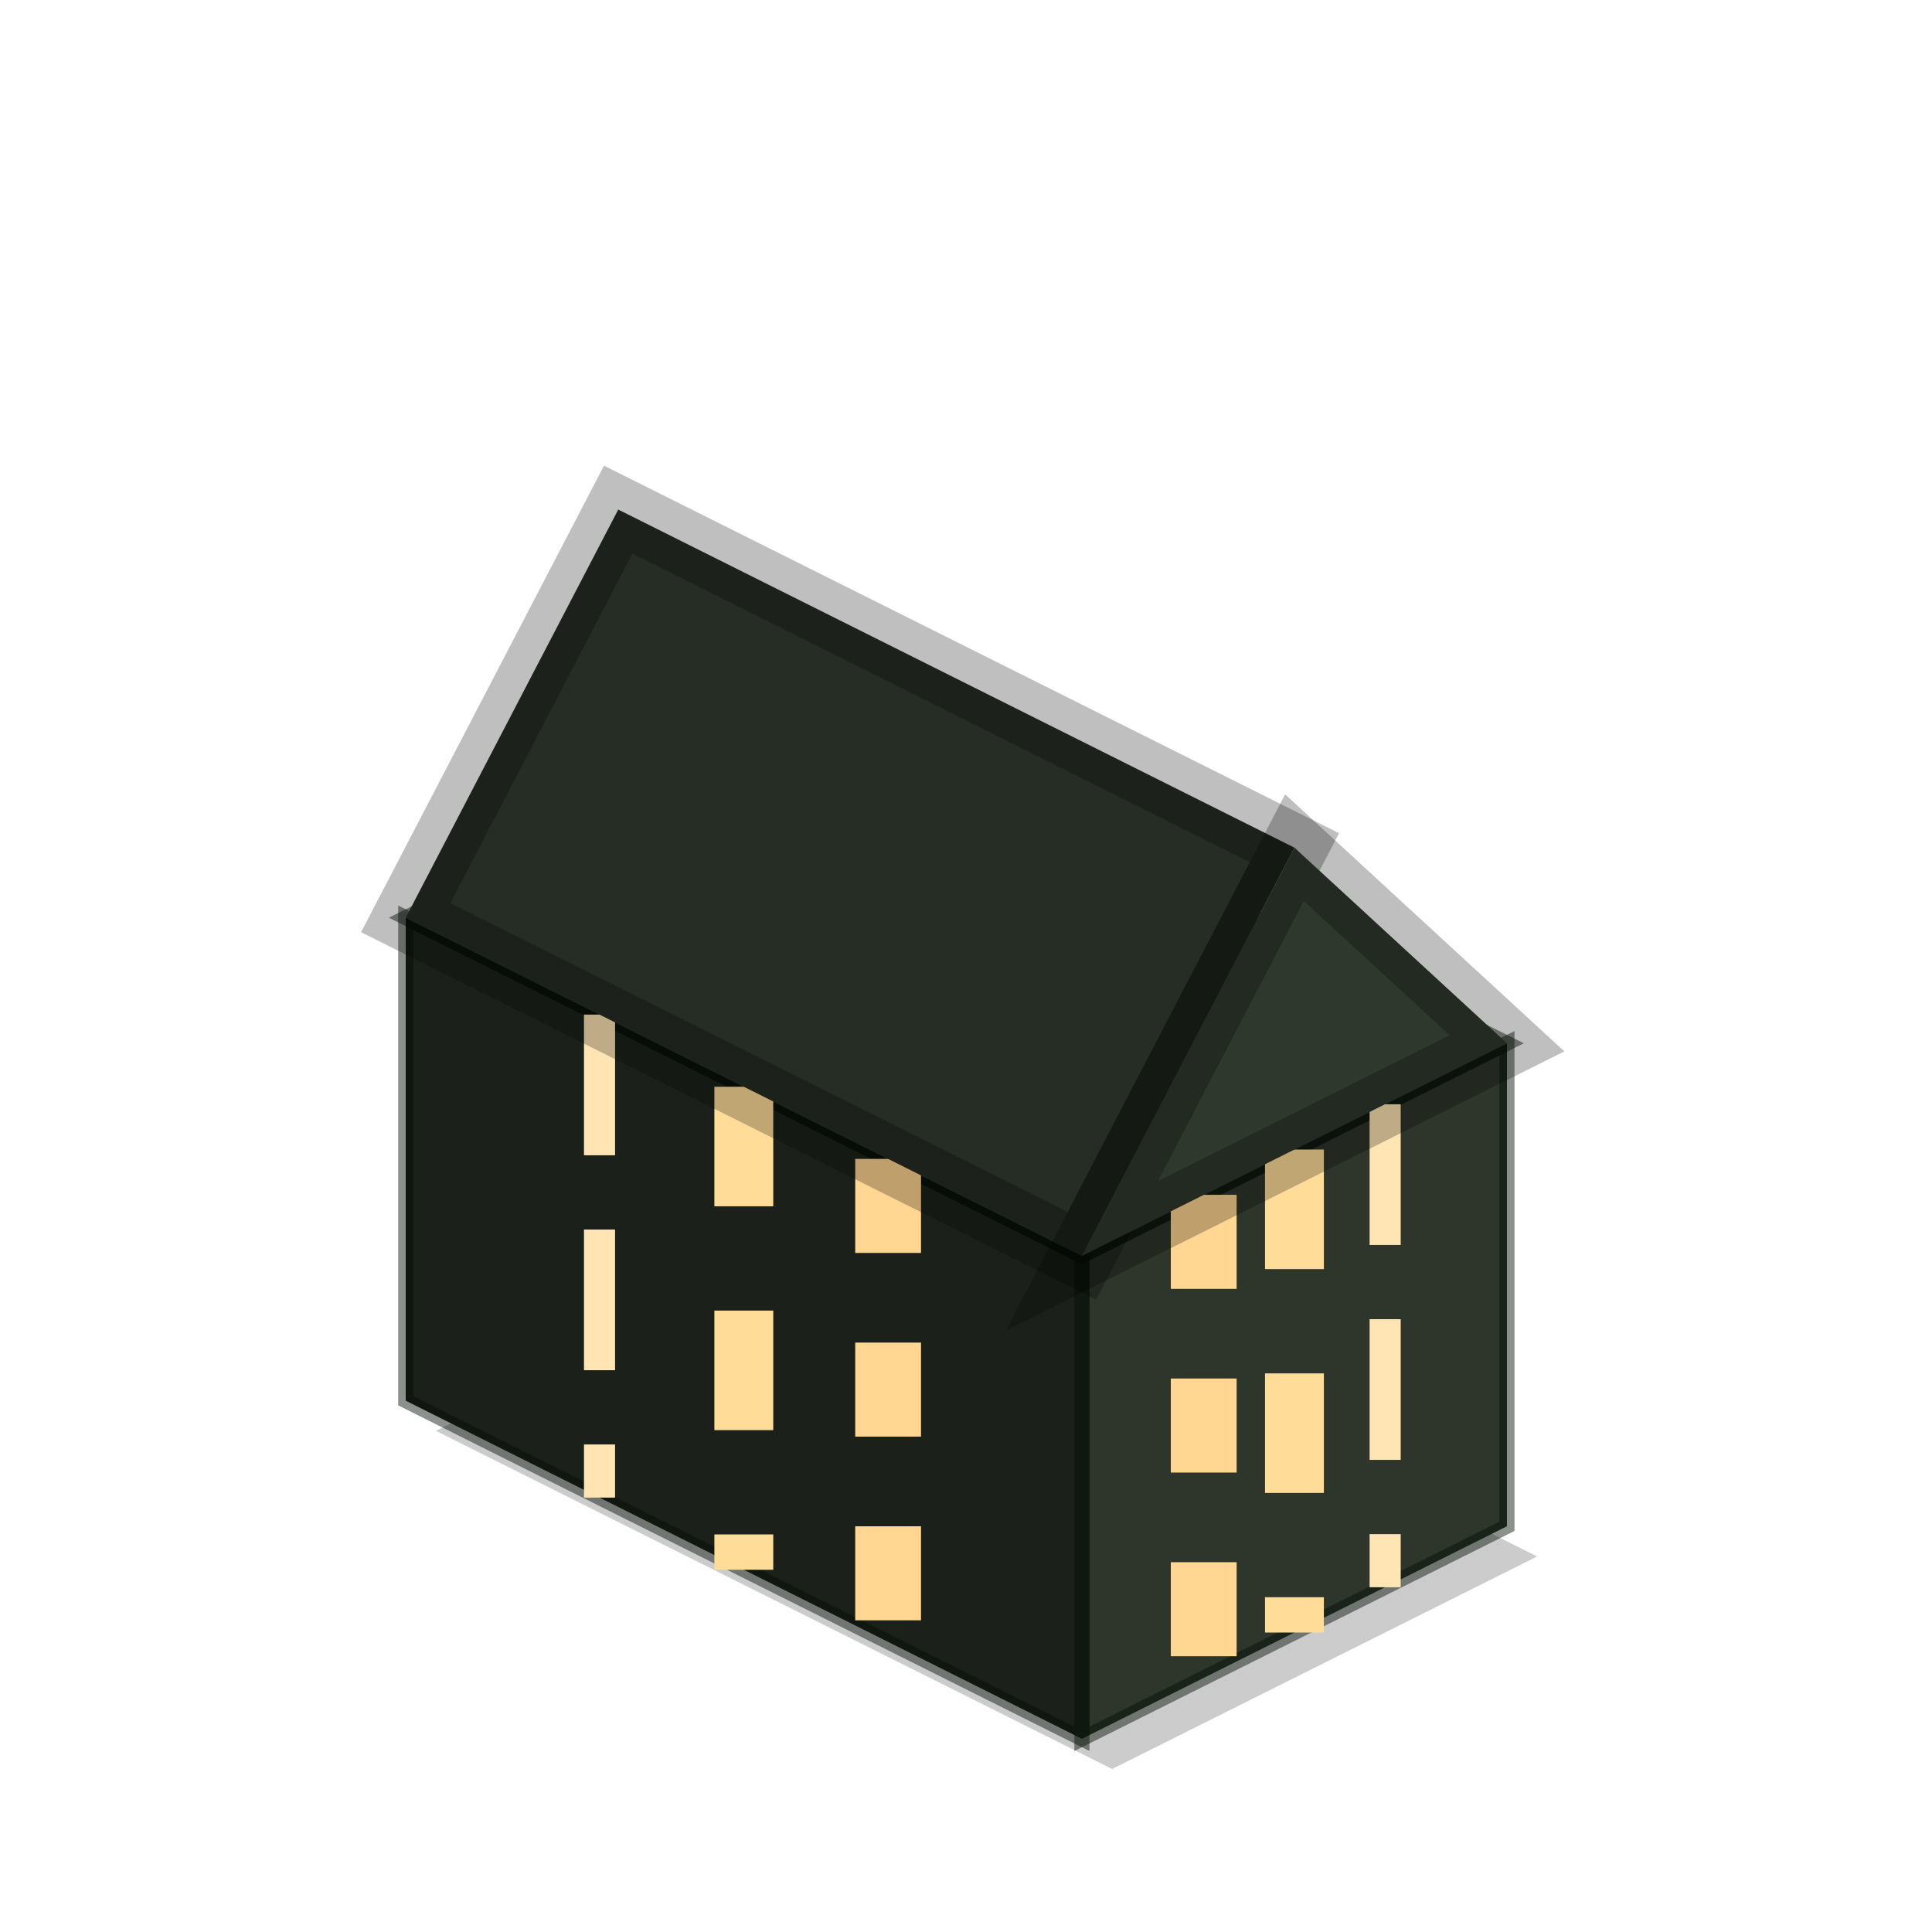
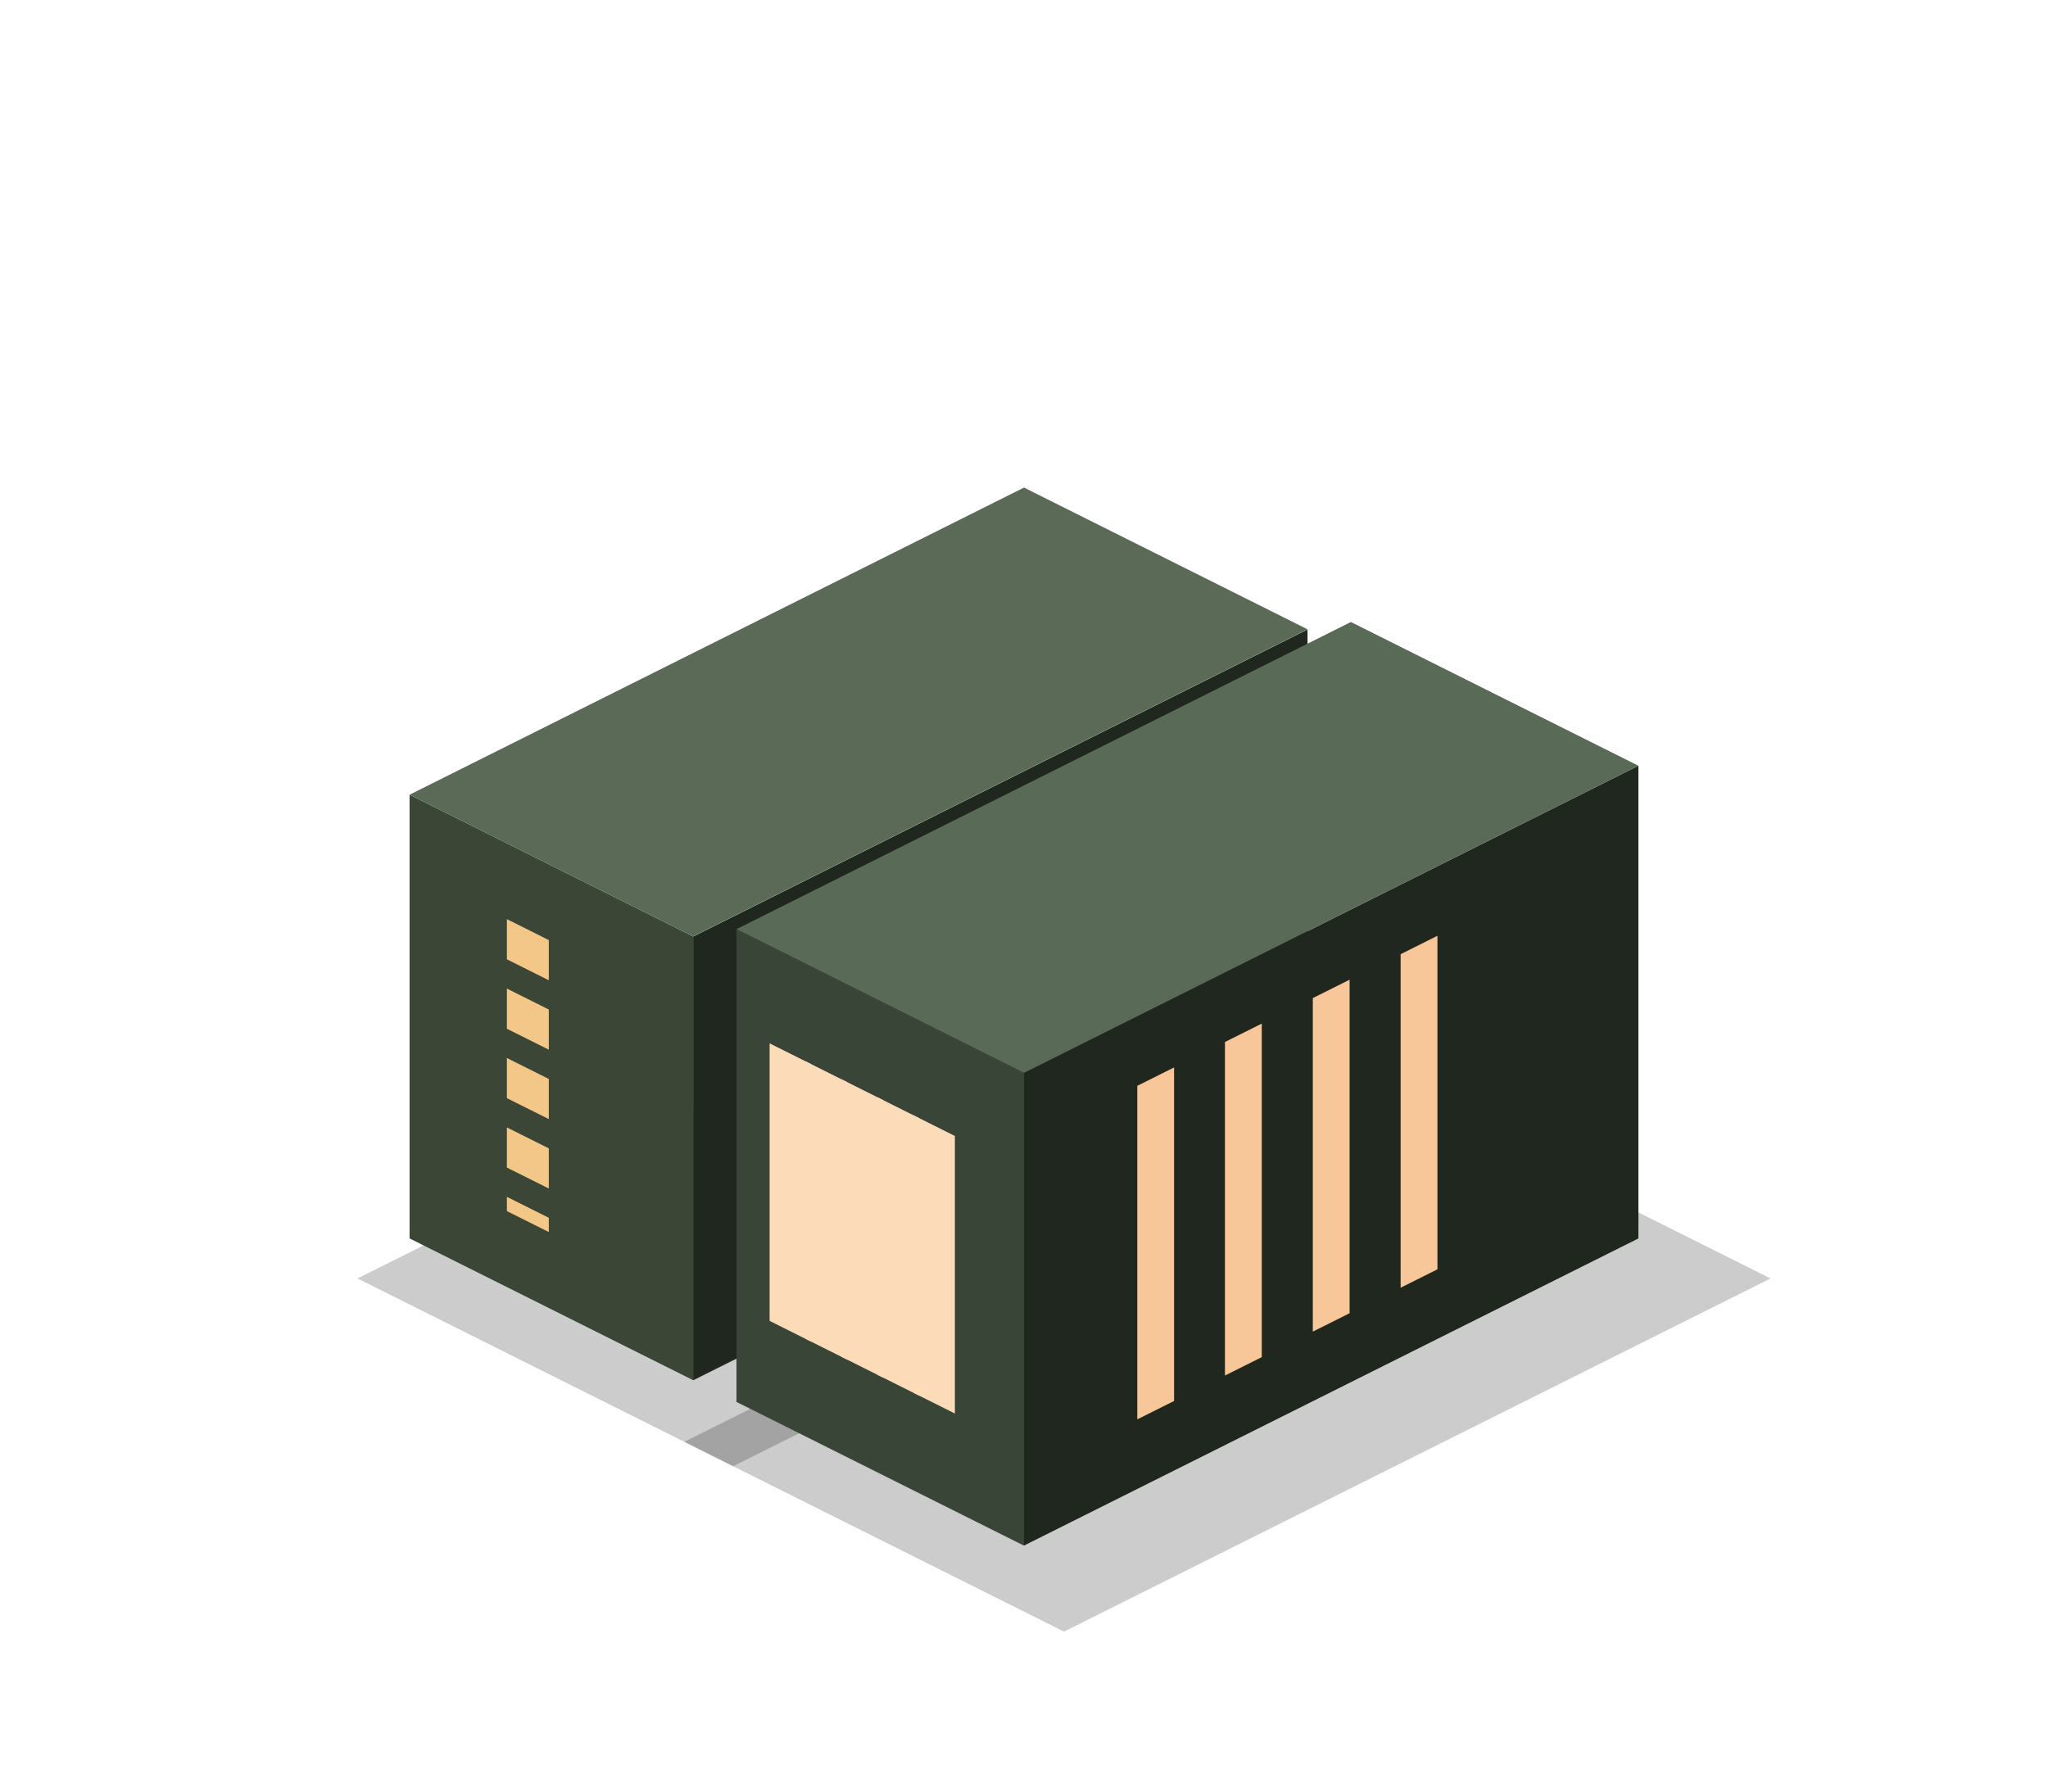
- <svg xmlns="http://www.w3.org/2000/svg" version="1.1" width="128" height="128">
-   <defs />
+ <svg xmlns="http://www.w3.org/2000/svg" version="1.1" width="128" height="112">
  <g>
-     <path d="M57.04,80.72 L101.84,103.12 L73.68,117.2 L28.88,94.8 Z" fill="rgb(0,0,0)" fill-opacity="0.2" />
-     <path d="M99.84,101.12 L71.68,115.2 L71.68,83.2 L99.84,69.12 Z" fill="#2e362b" />
-     <path d="M99.84,101.12 L71.68,115.2 L71.68,83.2 L99.84,69.12 Z" fill="none" stroke="rgb(0,12,4)" stroke-opacity="0.45" stroke-width="1" />
-     <path d="M26.88,92.8 L71.68,115.2 L71.68,83.2 L26.88,60.8 Z" fill="#1b211a" />
-     <path d="M26.88,92.8 L71.68,115.2 L71.68,83.2 L26.88,60.8 Z" fill="none" stroke="rgb(0,12,4)" stroke-opacity="0.45" stroke-width="1" />
-     <path d="M55.04,46.72 L99.84,69.12 L71.68,83.2 L26.88,60.8 Z" fill="#3f4a3a" />
-     <path d="M55.04,46.72 L99.84,69.12 L71.68,83.2 L26.88,60.8 Z" fill="none" stroke="rgb(0,12,4)" stroke-opacity="0.45" stroke-width="1" />
-     <path d="M91.77,73.16 L91.77,105.16" fill="none" stroke="rgb(255,229,180)" stroke-width="2.06" stroke-dasharray="9.32,4.92" />
-     <path d="M85.76,76.16 L85.76,108.16" fill="none" stroke="rgb(255,221,152)" stroke-width="3.9" stroke-dasharray="7.92,6.91" />
-     <path d="M79.75,79.16 L79.75,111.16" fill="none" stroke="rgb(255,214,146)" stroke-width="4.36" stroke-dasharray="6.23,5.94" />
-     <path d="M39.72,67.22 L39.72,99.22" fill="none" stroke="rgb(255,229,180)" stroke-width="2.06" stroke-dasharray="9.32,4.92" />
-     <path d="M49.28,72 L49.28,104" fill="none" stroke="rgb(255,221,152)" stroke-width="3.9" stroke-dasharray="7.92,6.91" />
-     <path d="M58.84,76.78 L58.84,108.78" fill="none" stroke="rgb(255,214,146)" stroke-width="4.36" stroke-dasharray="6.23,5.94" />
-     <path d="M26.88,60.8 L71.68,83.2 L85.76,56.16 L40.96,33.76 Z" fill="#262d24" />
-     <path d="M26.88,60.8 L71.68,83.2 L85.76,56.16 L40.96,33.76 Z" fill="none" stroke="rgb(0,0,0)" stroke-opacity="0.25" stroke-width="4.36" />
-     <path d="M99.84,69.12 L71.68,83.2 L85.76,56.16 Z" fill="#2f382c" />
-     <path d="M99.84,69.12 L71.68,83.2 L85.76,56.16 Z" fill="none" stroke="rgb(0,0,0)" stroke-opacity="0.25" stroke-width="4.36" />
+     <rect x="9.92" y="9.92" width="23.48" height="44.16" fill="rgba(0,0,0,0.20)" transform="matrix(1,0.5,-1,0.5,66.50,47.92)" />
+     <g transform="translate(43.32,58.55) skewY(-26.565)">
+       <rect x="0" y="0" width="38.40" height="27.74" fill="rgb(32,39,30)" />
+       <line x1="16.00" y1="5.21" x2="16.00" y2="22.53" stroke="rgb(248,203,140)" stroke-width="2.21" stroke-linecap="butt" stroke-dasharray="7.49,3.96" />
+     </g>
+     <g transform="translate(25.60,49.68) skewY(26.565)">
+       <rect x="0" y="0" width="17.72" height="27.74" fill="rgb(59,70,55)" />
+       <line x1="7.39" y1="4.74" x2="7.39" y2="22.99" stroke="rgb(243,199,135)" stroke-width="2.62" stroke-linecap="butt" stroke-dasharray="2.51,1.83" />
+     </g>
+     <rect x="12.80" y="12.80" width="17.72" height="38.40" fill="rgb(91,106,86)" transform="matrix(1,0.5,-1,0.5,64.00,17.68)" />
+     <rect x="30.35" y="9.92" width="23.73" height="44.16" fill="rgba(0,0,0,0.20)" transform="matrix(1,0.5,-1,0.5,66.50,47.92)" />
+     <g transform="translate(64.00,67.07) skewY(-26.565)">
+       <rect x="0" y="0" width="38.40" height="29.55" fill="rgb(32,39,30)" />
+       <line x1="8.23" y1="4.35" x2="8.23" y2="25.20" stroke="rgb(247,199,154)" stroke-width="2.3" stroke-linecap="butt" />
+       <line x1="13.71" y1="4.35" x2="13.71" y2="25.20" stroke="rgb(247,199,154)" stroke-width="2.3" stroke-linecap="butt" />
+       <line x1="19.20" y1="4.35" x2="19.20" y2="25.20" stroke="rgb(247,199,154)" stroke-width="2.3" stroke-linecap="butt" />
+       <line x1="24.69" y1="4.35" x2="24.69" y2="25.20" stroke="rgb(247,199,154)" stroke-width="2.3" stroke-linecap="butt" />
+     </g>
+     <g transform="translate(46.03,58.09) skewY(26.565)">
+       <rect x="0" y="0" width="17.97" height="29.55" fill="rgb(57,70,55)" />
+       <line x1="3.37" y1="6.10" x2="3.37" y2="23.45" stroke="rgb(252,219,185)" stroke-width="2.6" stroke-linecap="butt" />
+       <line x1="5.62" y1="6.10" x2="5.62" y2="23.45" stroke="rgb(252,219,185)" stroke-width="2.6" stroke-linecap="butt" />
+       <line x1="7.86" y1="6.10" x2="7.86" y2="23.45" stroke="rgb(252,219,185)" stroke-width="2.6" stroke-linecap="butt" />
+       <line x1="10.11" y1="6.10" x2="10.11" y2="23.45" stroke="rgb(252,219,185)" stroke-width="2.6" stroke-linecap="butt" />
+       <line x1="12.35" y1="6.10" x2="12.35" y2="23.45" stroke="rgb(252,219,185)" stroke-width="2.6" stroke-linecap="butt" />
+     </g>
+     <rect x="33.23" y="12.80" width="17.97" height="38.40" fill="rgb(89,106,86)" transform="matrix(1,0.5,-1,0.5,64.00,15.87)" />
  </g>
</svg>
